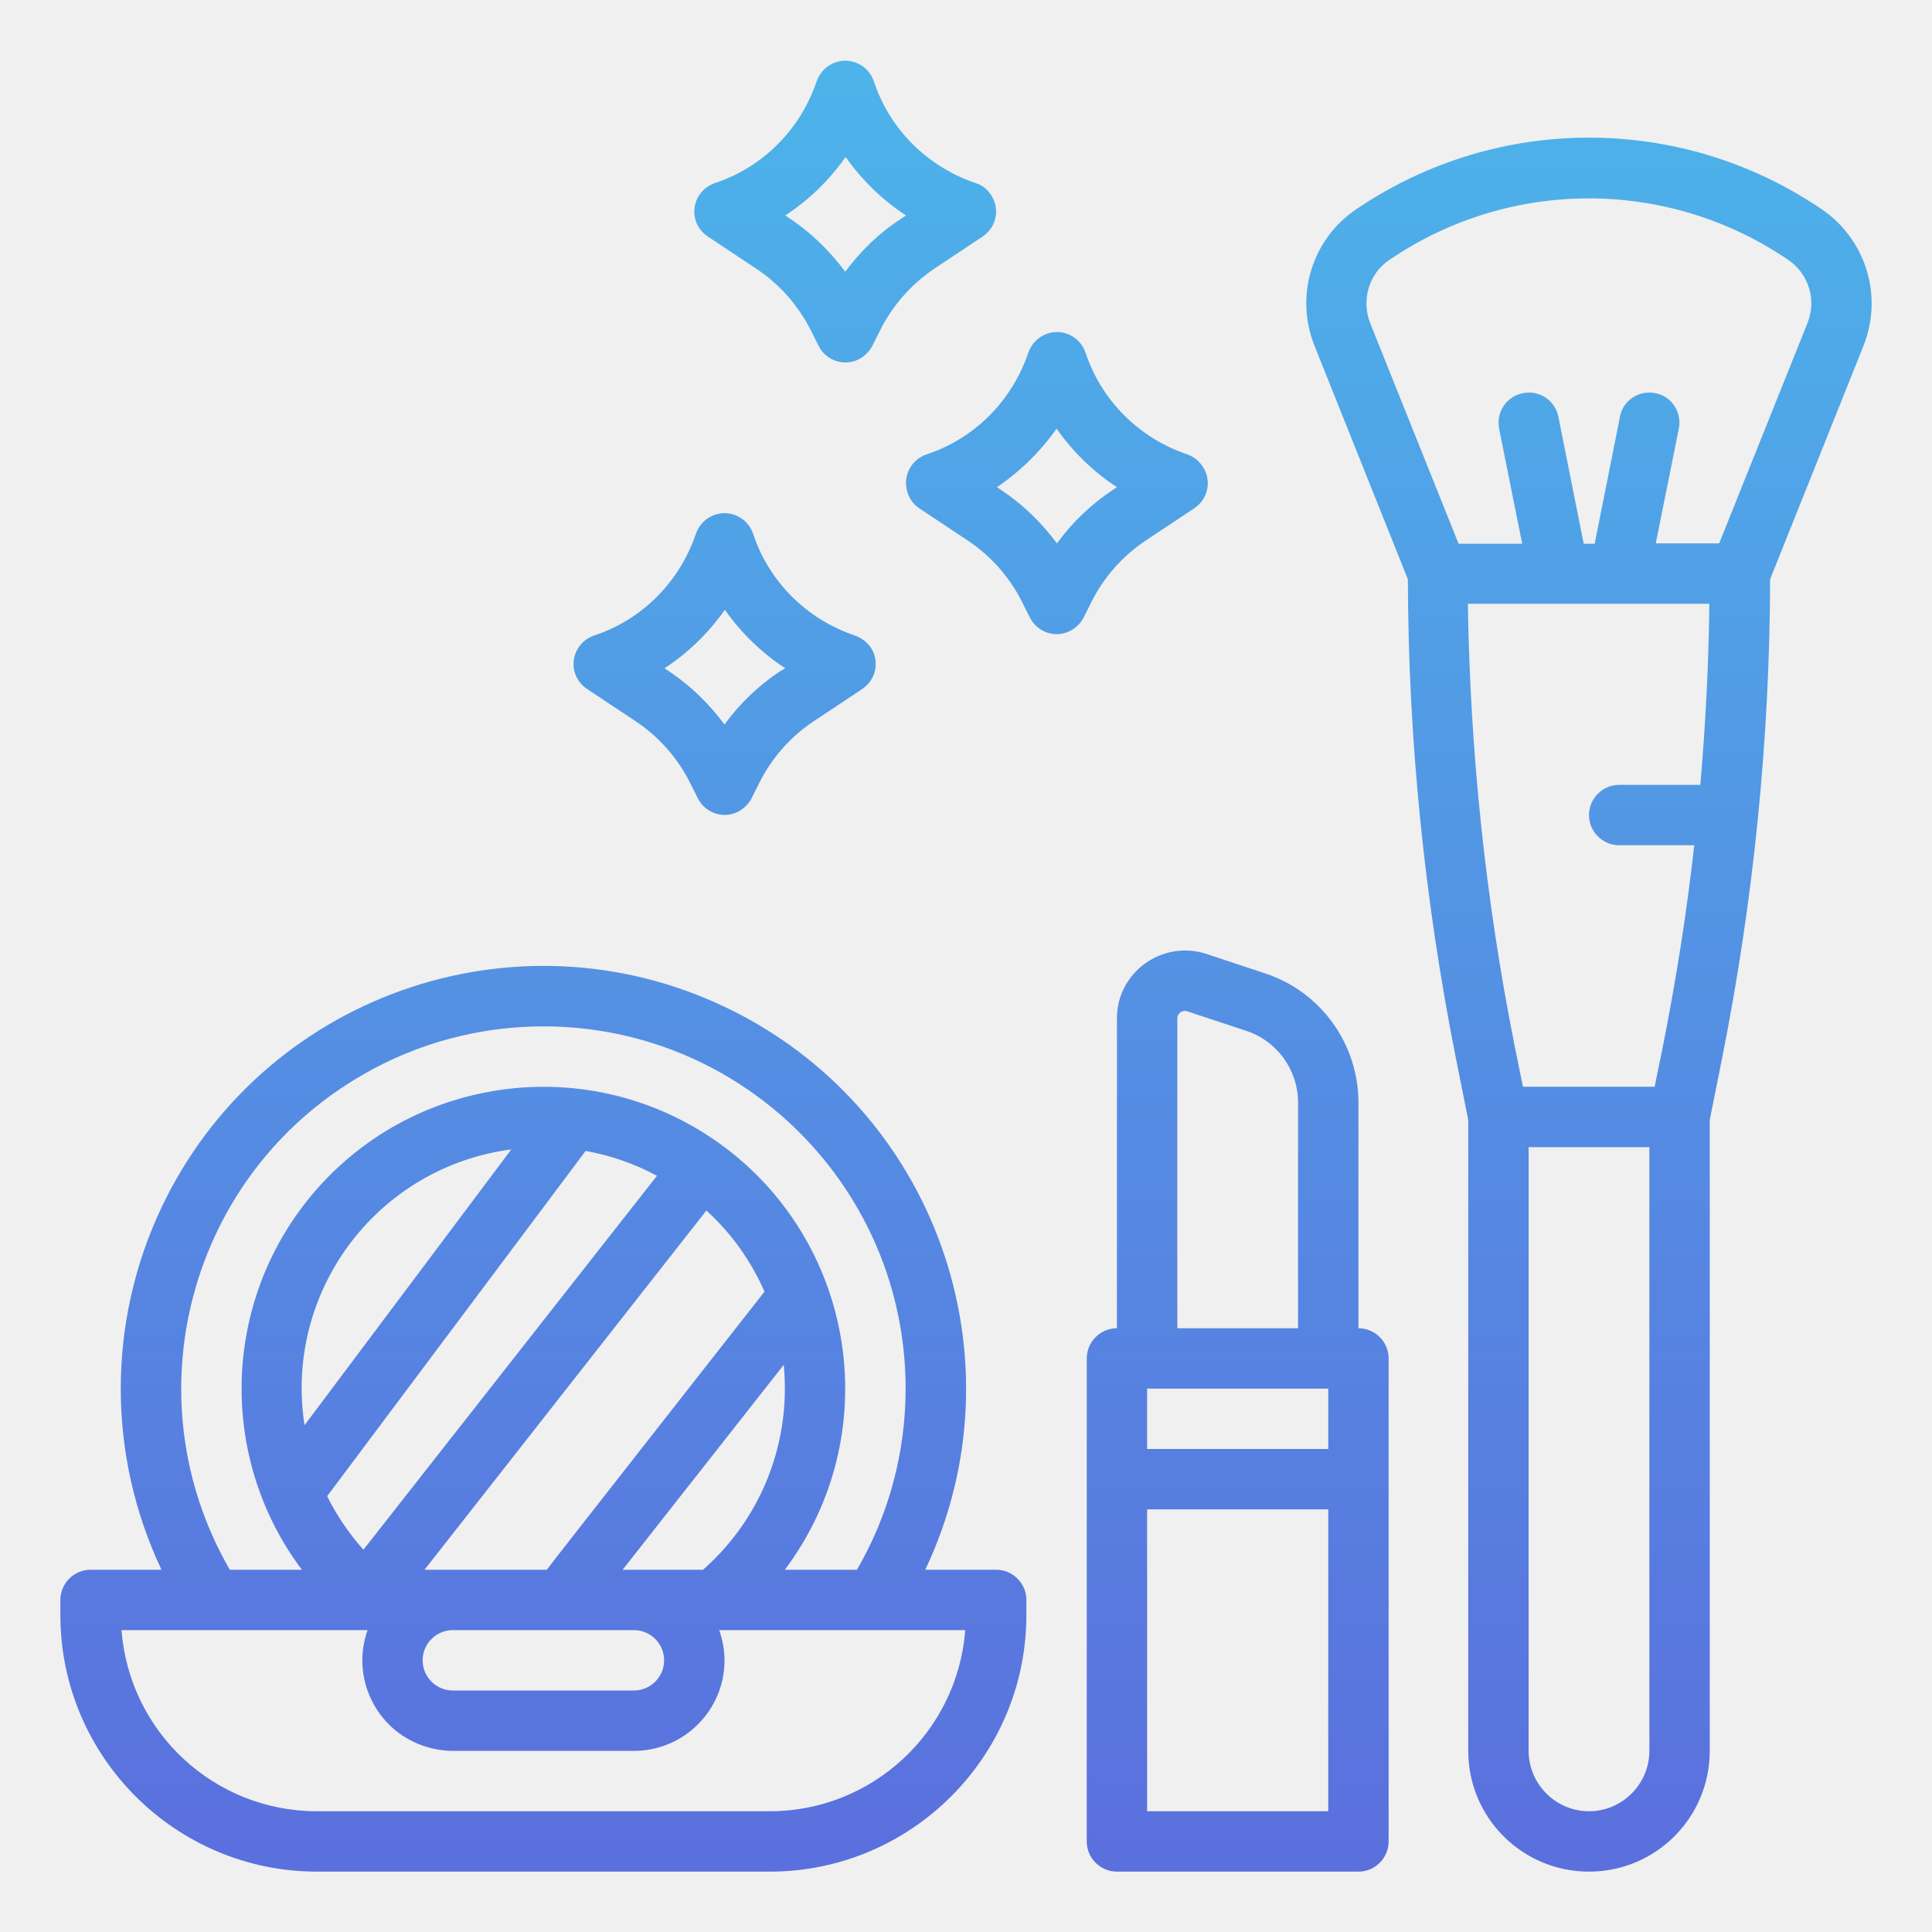
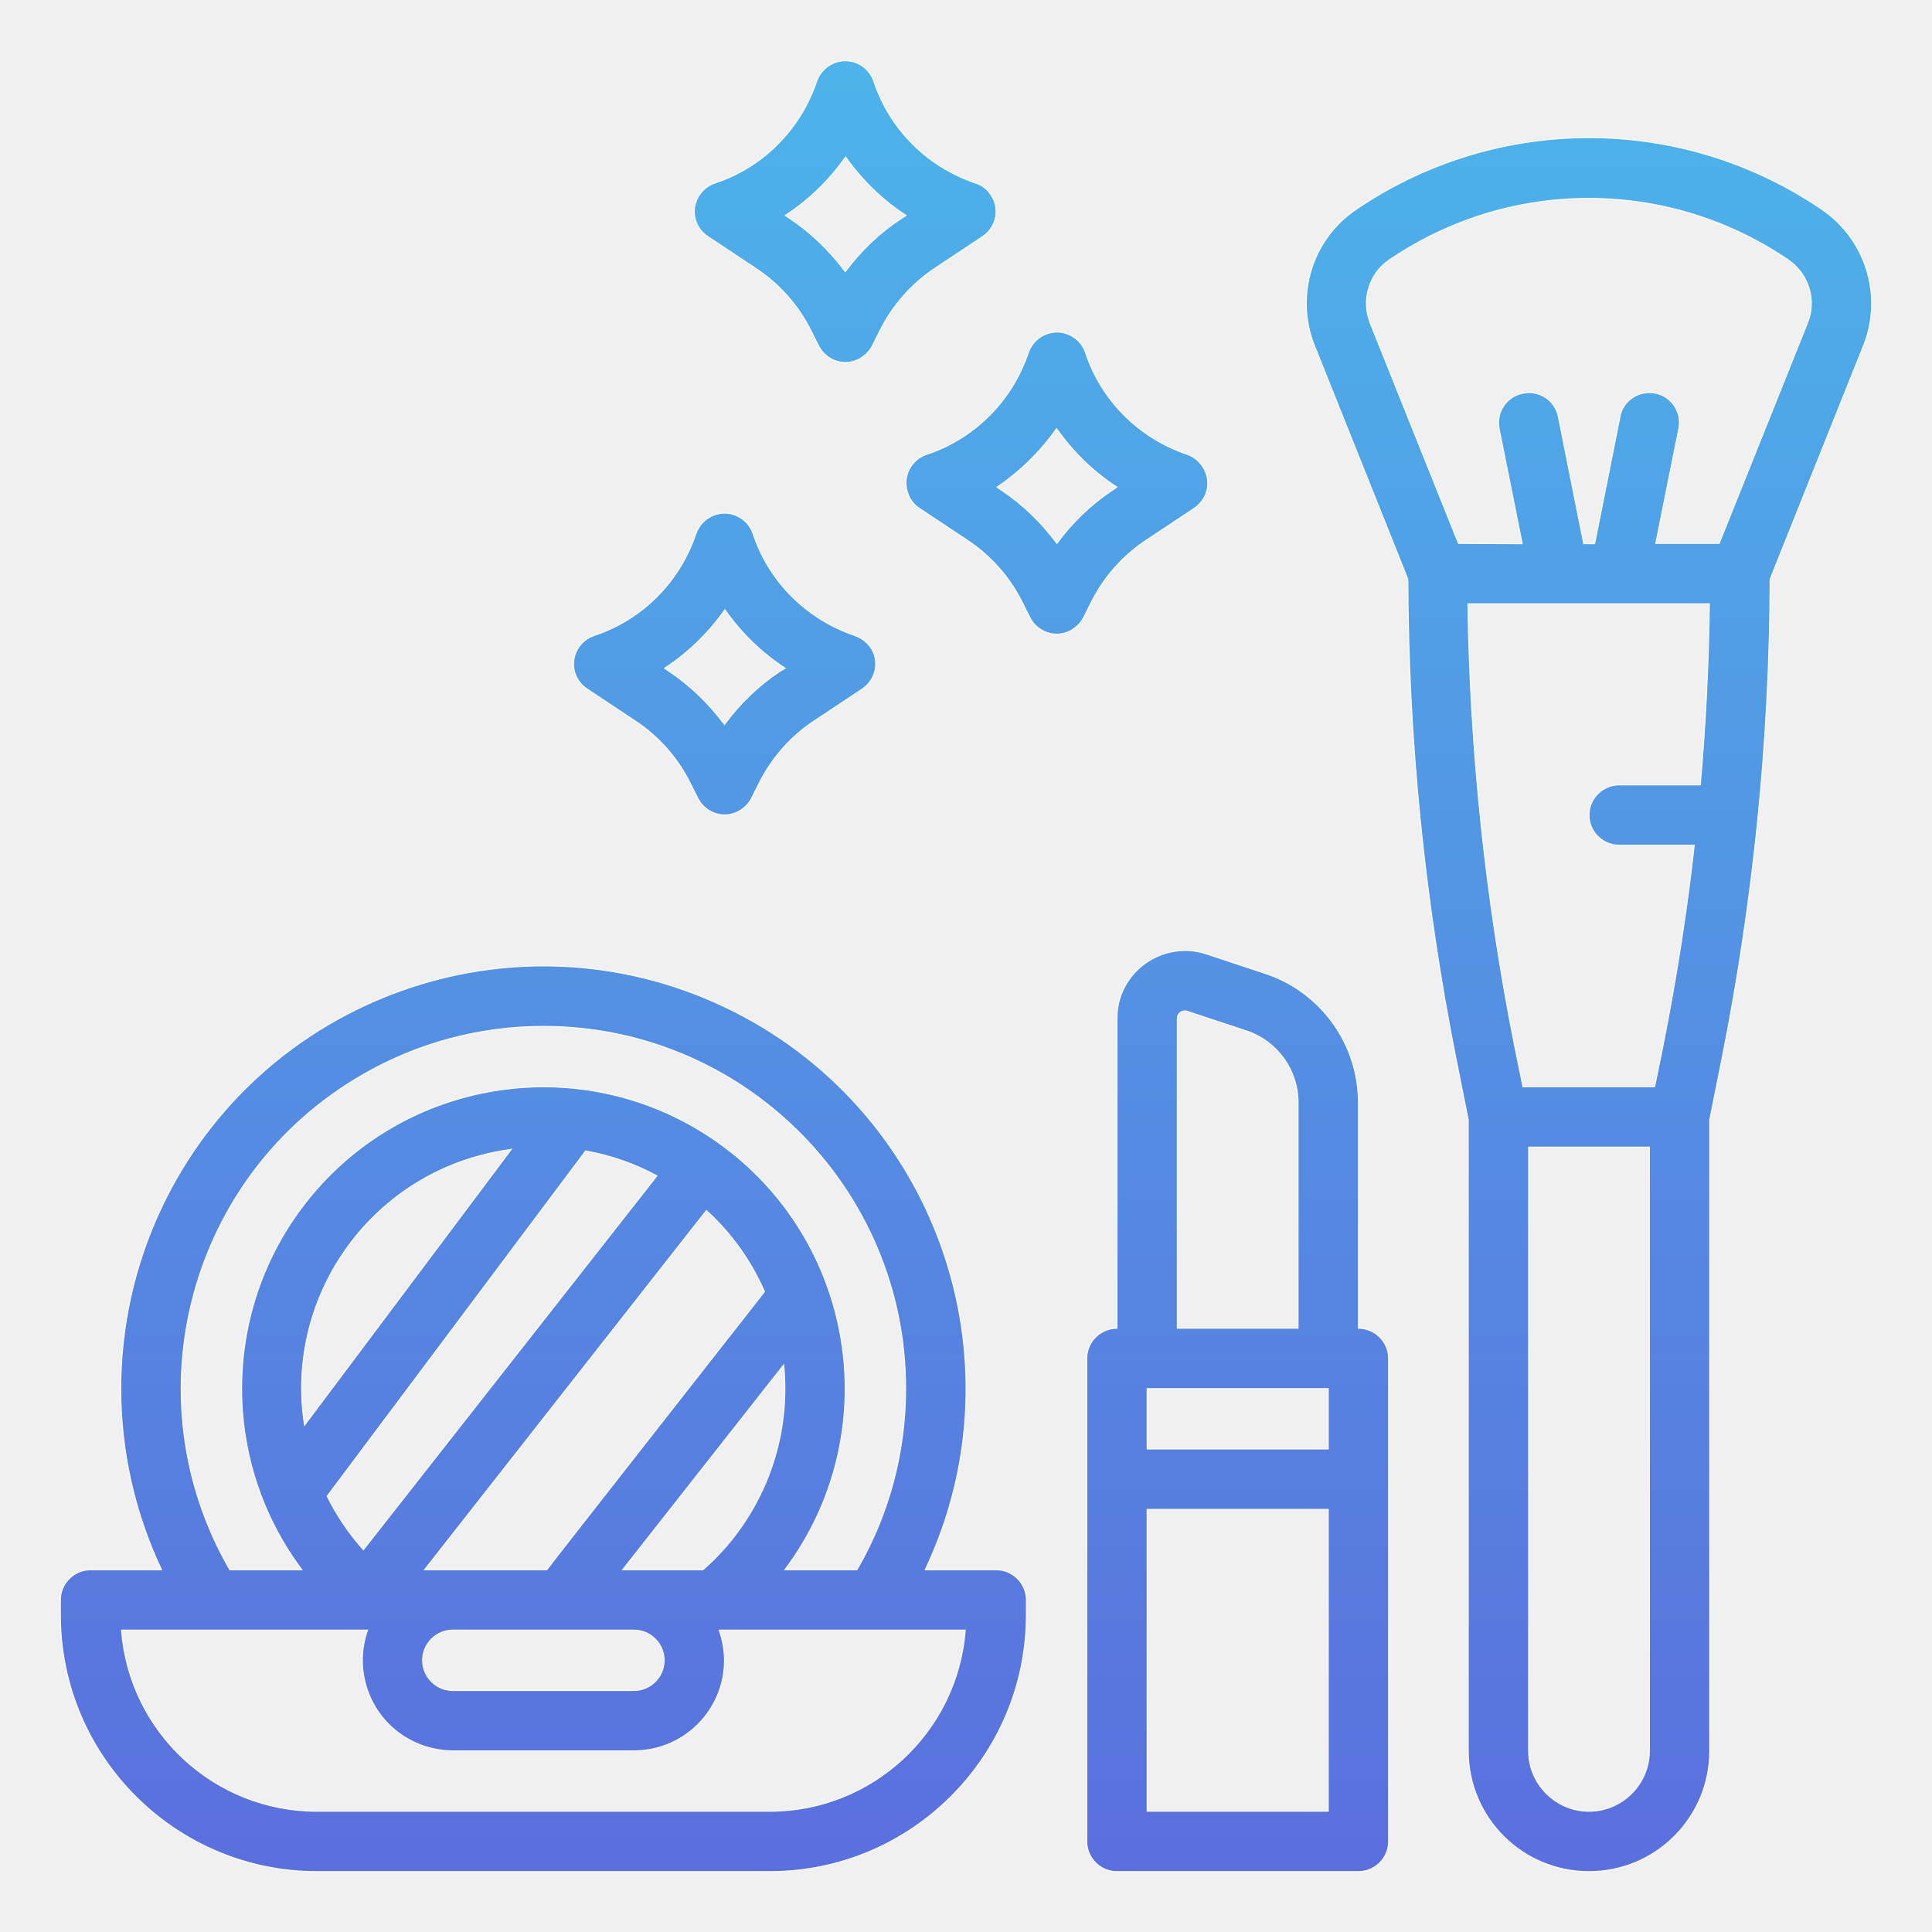
- <svg xmlns="http://www.w3.org/2000/svg" xmlns:xlink="http://www.w3.org/1999/xlink" enable-background="new 0 0 512 512" viewBox="0 0 512 512">
-   <linearGradient id="a">
-     <stop offset="0" stop-color="#4cb6ea" />
-     <stop offset="1" stop-color="#5b6ddd" />
+ <svg xmlns="http://www.w3.org/2000/svg" version="1.1" id="Calque_1" x="0px" y="0px" viewBox="0 0 512 512" style="enable-background:new 0 0 512 512;" xml:space="preserve">
+   <style type="text/css">
+ 	.st0{fill:url(#SVGID_1_);stroke:#FFFFFF;stroke-width:0.25;stroke-miterlimit:10;}
+ 	.st1{fill:url(#SVGID_2_);stroke:#FFFFFF;stroke-width:0.25;stroke-miterlimit:10;}
+ 	.st2{fill:url(#SVGID_3_);stroke:#FFFFFF;stroke-width:0.25;stroke-miterlimit:10;}
+ 	.st3{fill:url(#SVGID_4_);stroke:#FFFFFF;stroke-width:0.25;stroke-miterlimit:10;}
+ 	.st4{fill:url(#SVGID_5_);stroke:#FFFFFF;stroke-width:0.25;stroke-miterlimit:10;}
+ 	.st5{fill:url(#SVGID_6_);stroke:#FFFFFF;stroke-width:0.25;stroke-miterlimit:10;}
+ </style>
+   <linearGradient id="SVGID_1_" gradientUnits="userSpaceOnUse" x1="421.092" y1="513.281" x2="421.092" y2="2.281" gradientTransform="matrix(1 0 0 -1 0 513.2812)">
+     <stop offset="0" style="stop-color:#4CB6EA" />
+     <stop offset="1" style="stop-color:#5B6DDD" />
  </linearGradient>
-   <linearGradient id="b" gradientUnits="userSpaceOnUse" x1="421.057" x2="421.057" xlink:href="#a" y1="0" y2="511" />
-   <linearGradient id="c" gradientUnits="userSpaceOnUse" x1="328" x2="328" xlink:href="#a" y1="0" y2="511" />
-   <linearGradient id="d" gradientUnits="userSpaceOnUse" x1="144" x2="144" xlink:href="#a" y1="0" y2="511" />
-   <linearGradient id="e" gradientUnits="userSpaceOnUse" x1="279.999" x2="279.999" xlink:href="#a" y1="0" y2="511" />
-   <linearGradient id="f" gradientUnits="userSpaceOnUse" x1="191.999" x2="191.999" xlink:href="#a" y1="0" y2="511" />
-   <linearGradient id="g" gradientUnits="userSpaceOnUse" x1="223.998" x2="223.998" xlink:href="#a" y1="0" y2="511" />
-   <path d="m453.1 464v-167.2l3.3-16.5c8.3-41.7 12.6-84.2 12.7-126.8l24.8-62c5.2-13.2.5-28.2-11.2-36.1l-.6-.4c-36.9-24.7-85.1-24.7-122 0l-.6.4c-11.8 7.9-16.4 22.9-11.2 36.1l24.8 62c.1 42.6 4.4 85 12.7 126.8l3.3 16.5v167.2c0 17.7 14.3 32 32 32s32-14.3 32-32zm-66.6-320-23.4-58.4c-2.4-6.1-.3-13.2 5.2-16.8l.6-.4c31.6-21.1 72.7-21.1 104.3 0l.6.4c5.5 3.7 7.7 10.7 5.2 16.8l-23.4 58.4h-16.8l6.1-30.4c.9-4.3-1.9-8.6-6.2-9.4-4.3-.9-8.6 1.9-9.4 6.2v.1l-6.7 33.6h-2.9l-6.7-33.6c-.8-4.3-5-7.2-9.4-6.3-4.3.8-7.2 5-6.3 9.4v.1l6.1 30.4h-16.9zm50.6 320c0 8.8-7.2 16-16 16s-16-7.2-16-16v-160h32zm1.4-176h-34.9l-2.2-10.8c-7.7-38.6-11.8-77.8-12.4-117.2h64c-.2 16-1 32-2.4 48h-21.5c-4.4 0-8 3.6-8 8s3.6 8 8 8h19.9c-2 17.8-4.8 35.6-8.3 53.2z" fill="url(#b)" />
-   <path d="m335.4 258-15.7-5.2c-9.4-3.1-19.6 2-22.8 11.4-.6 1.8-.9 3.8-.9 5.7v82.1c-4.4 0-8 3.6-8 8v128c0 4.4 3.6 8 8 8h64c4.4 0 8-3.6 8-8v-128c0-4.4-3.6-8-8-8v-59.8c0-15.5-9.9-29.3-24.6-34.2zm-23.4 11.9c0-1.1.9-2 2-2 .2 0 .4 0 .6.1l15.7 5.2c8.2 2.7 13.7 10.4 13.7 19v59.8h-32zm40 210.1h-48v-80h48zm0-96h-48v-16h48z" fill="url(#c)" />
-   <path d="m16 424v4c0 37.5 30.5 68 68 68h120c37.5 0 68-30.5 68-68v-4c0-4.4-3.6-8-8-8h-18.8c26.5-55.9 2.7-122.7-53.2-149.2s-122.7-2.7-149.2 53.2c-14.4 30.4-14.4 65.6 0 96h-18.8c-4.4 0-8 3.6-8 8zm128-152c53 0 96 43 96 96 0 16.8-4.4 33.4-12.9 48h-19.1c26.5-35.4 19.3-85.5-16-112-35.4-26.5-85.5-19.3-112 16-21.3 28.4-21.3 67.6 0 96h-19.1c-26.5-45.9-10.8-104.6 35.1-131.1 14.6-8.5 31.2-12.9 48-12.9zm11.2 33c6.6 1.2 13 3.4 18.9 6.6l-77.8 99.1c-3.8-4.3-7.1-9.1-9.6-14.2zm-74.5 72.7c-5.4-34.9 18.5-67.5 53.4-72.9.5-.1 1-.1 1.4-.2zm106.5-56.9c6.6 6 11.8 13.3 15.4 21.5 0 0-57.5 73.3-57.7 73.7h-32.4zm-67.2 111.2h48c4.4 0 8 3.6 8 8s-3.6 8-8 8h-48c-4.4 0-8-3.6-8-8s3.6-8 8-8zm45-16 42.7-54.3c.2 2.1.3 4.2.3 6.3 0 18.4-7.9 35.9-21.7 48zm-67.6 16c-4.4 12.5 2.1 26.2 14.6 30.6 2.6.9 5.3 1.4 8 1.4h48c13.2 0 24-10.7 24-24 0-2.7-.5-5.4-1.4-8h65.2c-2.1 27.1-24.7 48-51.8 48h-120c-27.2 0-49.7-20.9-51.8-48z" fill="url(#d)" />
-   <path d="m243.6 134.7 12.8 8.5c6.2 4.1 11.2 9.8 14.5 16.4l2 4c2 4 6.8 5.6 10.7 3.6 1.5-.8 2.8-2 3.6-3.6l2-4c3.3-6.6 8.3-12.3 14.5-16.4l12.8-8.5c3.7-2.5 4.7-7.4 2.2-11.1-1-1.5-2.4-2.6-4.1-3.2-12.7-4.3-22.7-14.2-26.9-26.9-1.4-4.2-5.9-6.5-10.1-5.1-2.4.8-4.3 2.7-5.1 5.1-4.3 12.7-14.2 22.7-26.9 26.9-4.2 1.4-6.5 5.9-5.1 10.1.5 1.7 1.6 3.2 3.1 4.2zm36.4-21.1c4.3 6.1 9.7 11.4 16 15.5l-1.2.8c-5.7 3.8-10.7 8.6-14.7 14.1-4.1-5.5-9-10.3-14.7-14.1l-1.2-.8c6.1-4.1 11.5-9.4 15.8-15.5z" fill="url(#e)" />
-   <path d="m226.5 168.4c-12.7-4.3-22.7-14.2-26.9-26.9-1.4-4.2-5.9-6.5-10.1-5.1-2.4.8-4.3 2.7-5.1 5.1-4.3 12.7-14.2 22.7-26.9 26.9-4.2 1.4-6.5 5.9-5.1 10.1.6 1.7 1.7 3.1 3.2 4.1l12.8 8.5c6.2 4.1 11.2 9.8 14.5 16.4l2 4c2 4 6.8 5.6 10.7 3.6 1.5-.8 2.8-2 3.6-3.6l2-4c3.3-6.6 8.3-12.3 14.5-16.4l12.8-8.5c3.7-2.5 4.7-7.4 2.2-11.1-1-1.4-2.5-2.5-4.2-3.1zm-19.8 9.5c-5.7 3.8-10.7 8.6-14.7 14.1-4.1-5.5-9-10.3-14.7-14.1l-1.2-.8c6.3-4.1 11.7-9.4 16-15.5 4.3 6.1 9.7 11.4 16 15.5z" fill="url(#f)" />
-   <path d="m247.6 71.2 12.8-8.5c3.7-2.5 4.7-7.4 2.2-11.1-1-1.5-2.4-2.6-4.1-3.1-12.7-4.3-22.7-14.2-26.9-26.9-1.4-4.2-5.9-6.5-10.1-5.1-2.4.8-4.3 2.7-5.1 5.1-4.3 12.7-14.2 22.7-26.9 26.9-4.2 1.4-6.5 5.9-5.1 10.1.6 1.7 1.7 3.1 3.2 4.1l12.8 8.5c6.2 4.1 11.2 9.8 14.5 16.4l2 4c2 4 6.8 5.6 10.7 3.6 1.5-.8 2.8-2 3.6-3.6l2-4c3.3-6.6 8.3-12.3 14.4-16.4zm-23.6.8c-4.1-5.5-9-10.3-14.7-14.1l-1.2-.8c6.3-4.1 11.7-9.4 16-15.5 4.3 6.1 9.7 11.4 16 15.5l-1.2.8c-5.9 3.8-10.8 8.6-14.9 14.1z" fill="url(#g)" />
+   <path class="st0" d="M453.1,464V296.8l3.3-16.5c8.3-41.7,12.6-84.2,12.7-126.8l24.8-62c5.2-13.2,0.5-28.2-11.2-36.1l-0.6-0.4  c-36.9-24.7-85.1-24.7-122,0l-0.6,0.4c-11.8,7.9-16.4,22.9-11.2,36.1l24.8,62c0.1,42.6,4.4,85,12.7,126.8l3.3,16.5V464  c0,17.7,14.3,32,32,32S453.1,481.7,453.1,464L453.1,464z M386.5,144l-23.4-58.4c-2.4-6.1-0.3-13.2,5.2-16.8l0.6-0.4  c31.6-21.1,72.7-21.1,104.3,0l0.6,0.4c5.5,3.7,7.7,10.7,5.2,16.8L455.6,144h-16.8l6.1-30.4c0.9-4.3-1.9-8.6-6.2-9.4  c-4.3-0.9-8.6,1.9-9.4,6.2v0.1l-6.7,33.6h-2.9l-6.7-33.6c-0.8-4.3-5-7.2-9.4-6.3c-4.3,0.8-7.2,5-6.3,9.4v0.1l6.1,30.4L386.5,144  L386.5,144z M437.1,464c0,8.8-7.2,16-16,16s-16-7.2-16-16V304h32V464z M438.5,288h-34.9l-2.2-10.8c-7.7-38.6-11.8-77.8-12.4-117.2  h64c-0.2,16-1,32-2.4,48h-21.5c-4.4,0-8,3.6-8,8s3.6,8,8,8H449c-2,17.8-4.8,35.6-8.3,53.2L438.5,288z" />
+   <linearGradient id="SVGID_2_" gradientUnits="userSpaceOnUse" x1="328" y1="513.281" x2="328" y2="2.281" gradientTransform="matrix(1 0 0 -1 0 513.2812)">
+     <stop offset="0" style="stop-color:#4CB6EA" />
+     <stop offset="1" style="stop-color:#5B6DDD" />
+   </linearGradient>
+   <path class="st1" d="M335.4,258l-15.7-5.2c-9.4-3.1-19.6,2-22.8,11.4c-0.6,1.8-0.9,3.8-0.9,5.7V352c-4.4,0-8,3.6-8,8v128  c0,4.4,3.6,8,8,8h64c4.4,0,8-3.6,8-8V360c0-4.4-3.6-8-8-8v-59.8C360,276.7,350.1,262.9,335.4,258L335.4,258z M312,269.9  c0-1.1,0.9-2,2-2c0.2,0,0.4,0,0.6,0.1l15.7,5.2c8.2,2.7,13.7,10.4,13.7,19V352h-32L312,269.9z M352,480h-48v-80h48V480z M352,384  h-48v-16h48V384z" />
+   <linearGradient id="SVGID_3_" gradientUnits="userSpaceOnUse" x1="144" y1="513.281" x2="144" y2="2.281" gradientTransform="matrix(1 0 0 -1 0 513.2812)">
+     <stop offset="0" style="stop-color:#4CB6EA" />
+     <stop offset="1" style="stop-color:#5B6DDD" />
+   </linearGradient>
+   <path class="st2" d="M16,424v4c0,37.5,30.5,68,68,68h120c37.5,0,68-30.5,68-68v-4c0-4.4-3.6-8-8-8h-18.8  c26.5-55.9,2.7-122.7-53.2-149.2S69.3,264.1,42.8,320c-14.4,30.4-14.4,65.6,0,96H24C19.6,416,16,419.6,16,424z M144,272  c53,0,96,43,96,96c0,16.8-4.4,33.4-12.9,48H208c26.5-35.4,19.3-85.5-16-112c-35.4-26.5-85.5-19.3-112,16c-21.3,28.4-21.3,67.6,0,96  H60.9C34.4,370.1,50.1,311.4,96,284.9C110.6,276.4,127.2,272,144,272z M155.2,305c6.6,1.2,13,3.4,18.9,6.6l-77.8,99.1  c-3.8-4.3-7.1-9.1-9.6-14.2L155.2,305z M80.7,377.7c-5.4-34.9,18.5-67.5,53.4-72.9c0.5-0.1,1-0.1,1.4-0.2L80.7,377.7z M187.2,320.8  c6.6,6,11.8,13.3,15.4,21.5c0,0-57.5,73.3-57.7,73.7h-32.4L187.2,320.8z M120,432h48c4.4,0,8,3.6,8,8s-3.6,8-8,8h-48  c-4.4,0-8-3.6-8-8S115.6,432,120,432z M165,416l42.7-54.3c0.2,2.1,0.3,4.2,0.3,6.3c0,18.4-7.9,35.9-21.7,48H165z M97.4,432  c-4.4,12.5,2.1,26.2,14.6,30.6c2.6,0.9,5.3,1.4,8,1.4h48c13.2,0,24-10.7,24-24c0-2.7-0.5-5.4-1.4-8h65.2c-2.1,27.1-24.7,48-51.8,48  H84c-27.2,0-49.7-20.9-51.8-48H97.4z" />
+   <linearGradient id="SVGID_4_" gradientUnits="userSpaceOnUse" x1="280.084" y1="513.281" x2="280.084" y2="2.281" gradientTransform="matrix(1 0 0 -1 0 513.2812)">
+     <stop offset="0" style="stop-color:#4CB6EA" />
+     <stop offset="1" style="stop-color:#5B6DDD" />
+   </linearGradient>
+   <path class="st3" d="M243.6,134.7l12.8,8.5c6.2,4.1,11.2,9.8,14.5,16.4l2,4c2,4,6.8,5.6,10.7,3.6c1.5-0.8,2.8-2,3.6-3.6l2-4  c3.3-6.6,8.3-12.3,14.5-16.4l12.8-8.5c3.7-2.5,4.7-7.4,2.2-11.1c-1-1.5-2.4-2.6-4.1-3.2c-12.7-4.3-22.7-14.2-26.9-26.9  c-1.4-4.2-5.9-6.5-10.1-5.1c-2.4,0.8-4.3,2.7-5.1,5.1c-4.3,12.7-14.2,22.7-26.9,26.9c-4.2,1.4-6.5,5.9-5.1,10.1  C241,132.2,242.1,133.7,243.6,134.7z M280,113.6c4.3,6.1,9.7,11.4,16,15.5l-1.2,0.8c-5.7,3.8-10.7,8.6-14.7,14.1  c-4.1-5.5-9-10.3-14.7-14.1l-1.2-0.8C270.3,125,275.7,119.7,280,113.6L280,113.6z" />
+   <linearGradient id="SVGID_5_" gradientUnits="userSpaceOnUse" x1="192.034" y1="513.281" x2="192.034" y2="2.281" gradientTransform="matrix(1 0 0 -1 0 513.2812)">
+     <stop offset="0" style="stop-color:#4CB6EA" />
+     <stop offset="1" style="stop-color:#5B6DDD" />
+   </linearGradient>
+   <path class="st4" d="M226.5,168.4c-12.7-4.3-22.7-14.2-26.9-26.9c-1.4-4.2-5.9-6.5-10.1-5.1c-2.4,0.8-4.3,2.7-5.1,5.1  c-4.3,12.7-14.2,22.7-26.9,26.9c-4.2,1.4-6.5,5.9-5.1,10.1c0.6,1.7,1.7,3.1,3.2,4.1l12.8,8.5c6.2,4.1,11.2,9.8,14.5,16.4l2,4  c2,4,6.8,5.6,10.7,3.6c1.5-0.8,2.8-2,3.6-3.6l2-4c3.3-6.6,8.3-12.3,14.5-16.4l12.8-8.5c3.7-2.5,4.7-7.4,2.2-11.1  C229.7,170.1,228.2,169,226.5,168.4z M206.7,177.9c-5.7,3.8-10.7,8.6-14.7,14.1c-4.1-5.5-9-10.3-14.7-14.1l-1.2-0.8  c6.3-4.1,11.7-9.4,16-15.5c4.3,6.1,9.7,11.4,16,15.5L206.7,177.9z" />
+   <linearGradient id="SVGID_6_" gradientUnits="userSpaceOnUse" x1="223.984" y1="513.281" x2="223.984" y2="2.281" gradientTransform="matrix(1 0 0 -1 0 513.2812)">
+     <stop offset="0" style="stop-color:#4CB6EA" />
+     <stop offset="1" style="stop-color:#5B6DDD" />
+   </linearGradient>
+   <path class="st5" d="M247.6,71.2l12.8-8.5c3.7-2.5,4.7-7.4,2.2-11.1c-1-1.5-2.4-2.6-4.1-3.1c-12.7-4.3-22.7-14.2-26.9-26.9  c-1.4-4.2-5.9-6.5-10.1-5.1c-2.4,0.8-4.3,2.7-5.1,5.1c-4.3,12.7-14.2,22.7-26.9,26.9c-4.2,1.4-6.5,5.9-5.1,10.1  c0.6,1.7,1.7,3.1,3.2,4.1l12.8,8.5c6.2,4.1,11.2,9.8,14.5,16.4l2,4c2,4,6.8,5.6,10.7,3.6c1.5-0.8,2.8-2,3.6-3.6l2-4  C236.5,81,241.5,75.3,247.6,71.2L247.6,71.2z M224,72c-4.1-5.5-9-10.3-14.7-14.1l-1.2-0.8c6.3-4.1,11.7-9.4,16-15.5  c4.3,6.1,9.7,11.4,16,15.5l-1.2,0.8C233,61.7,228.1,66.5,224,72L224,72z" />
</svg>
